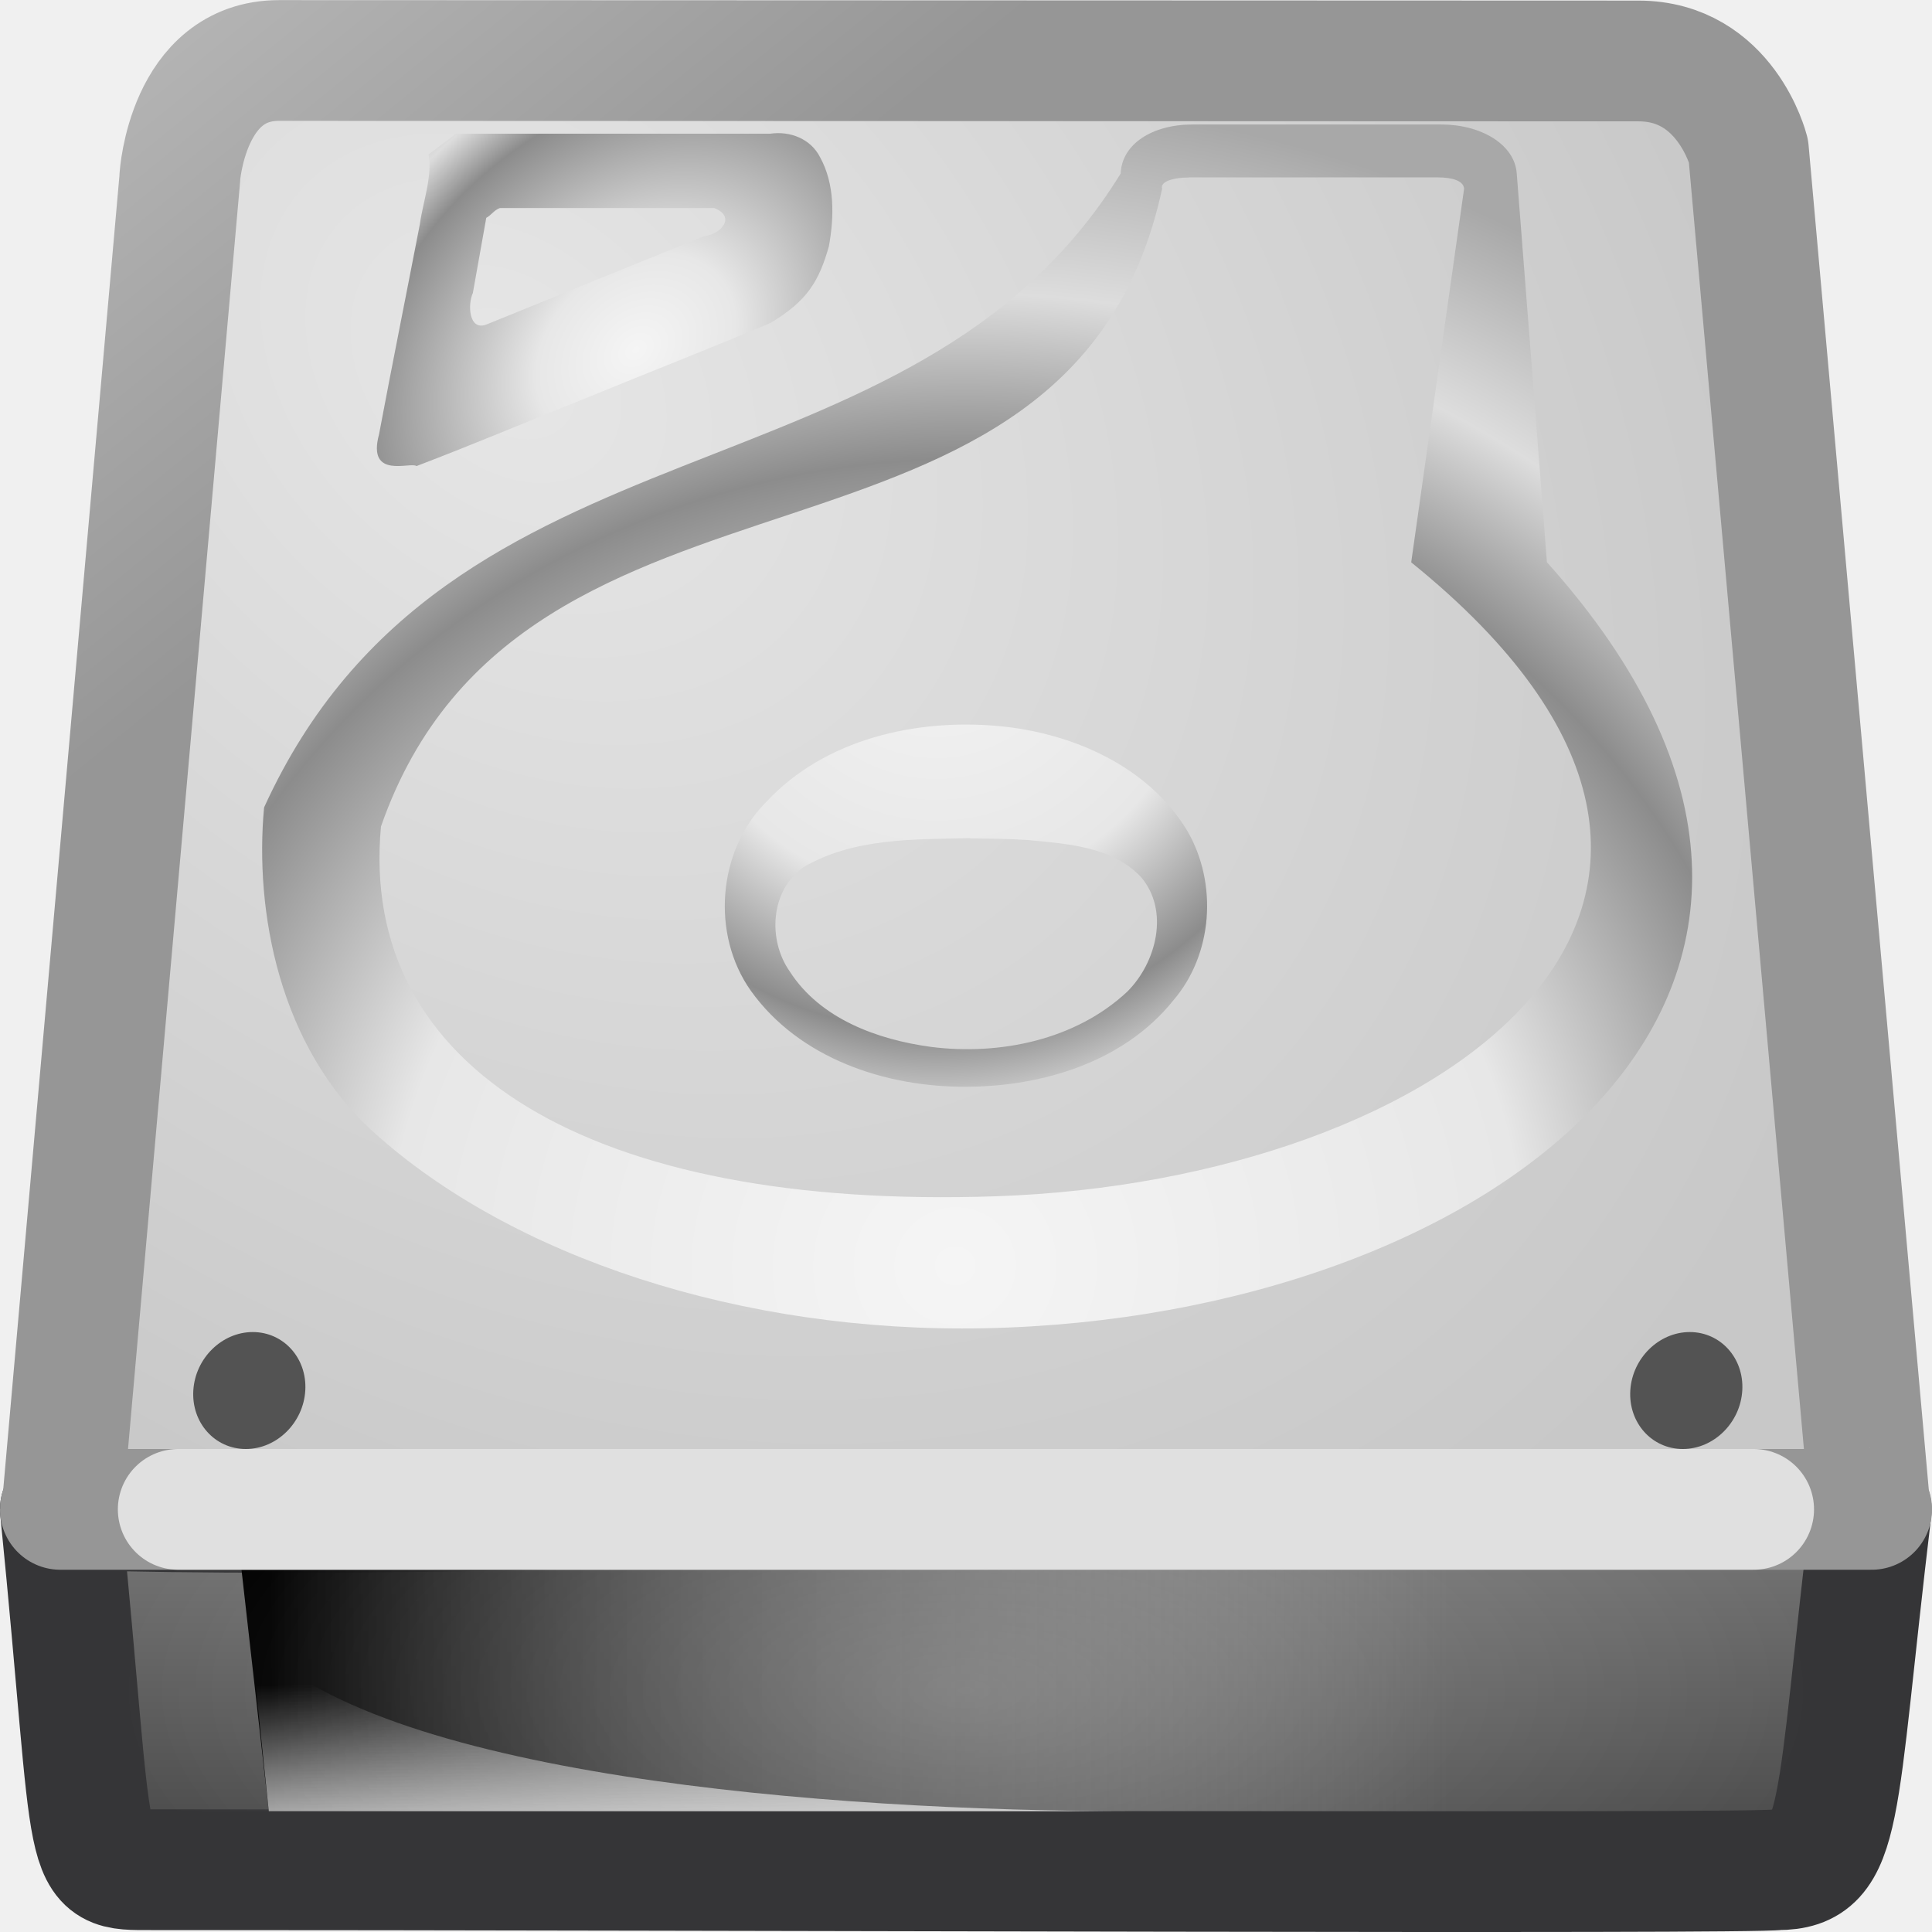
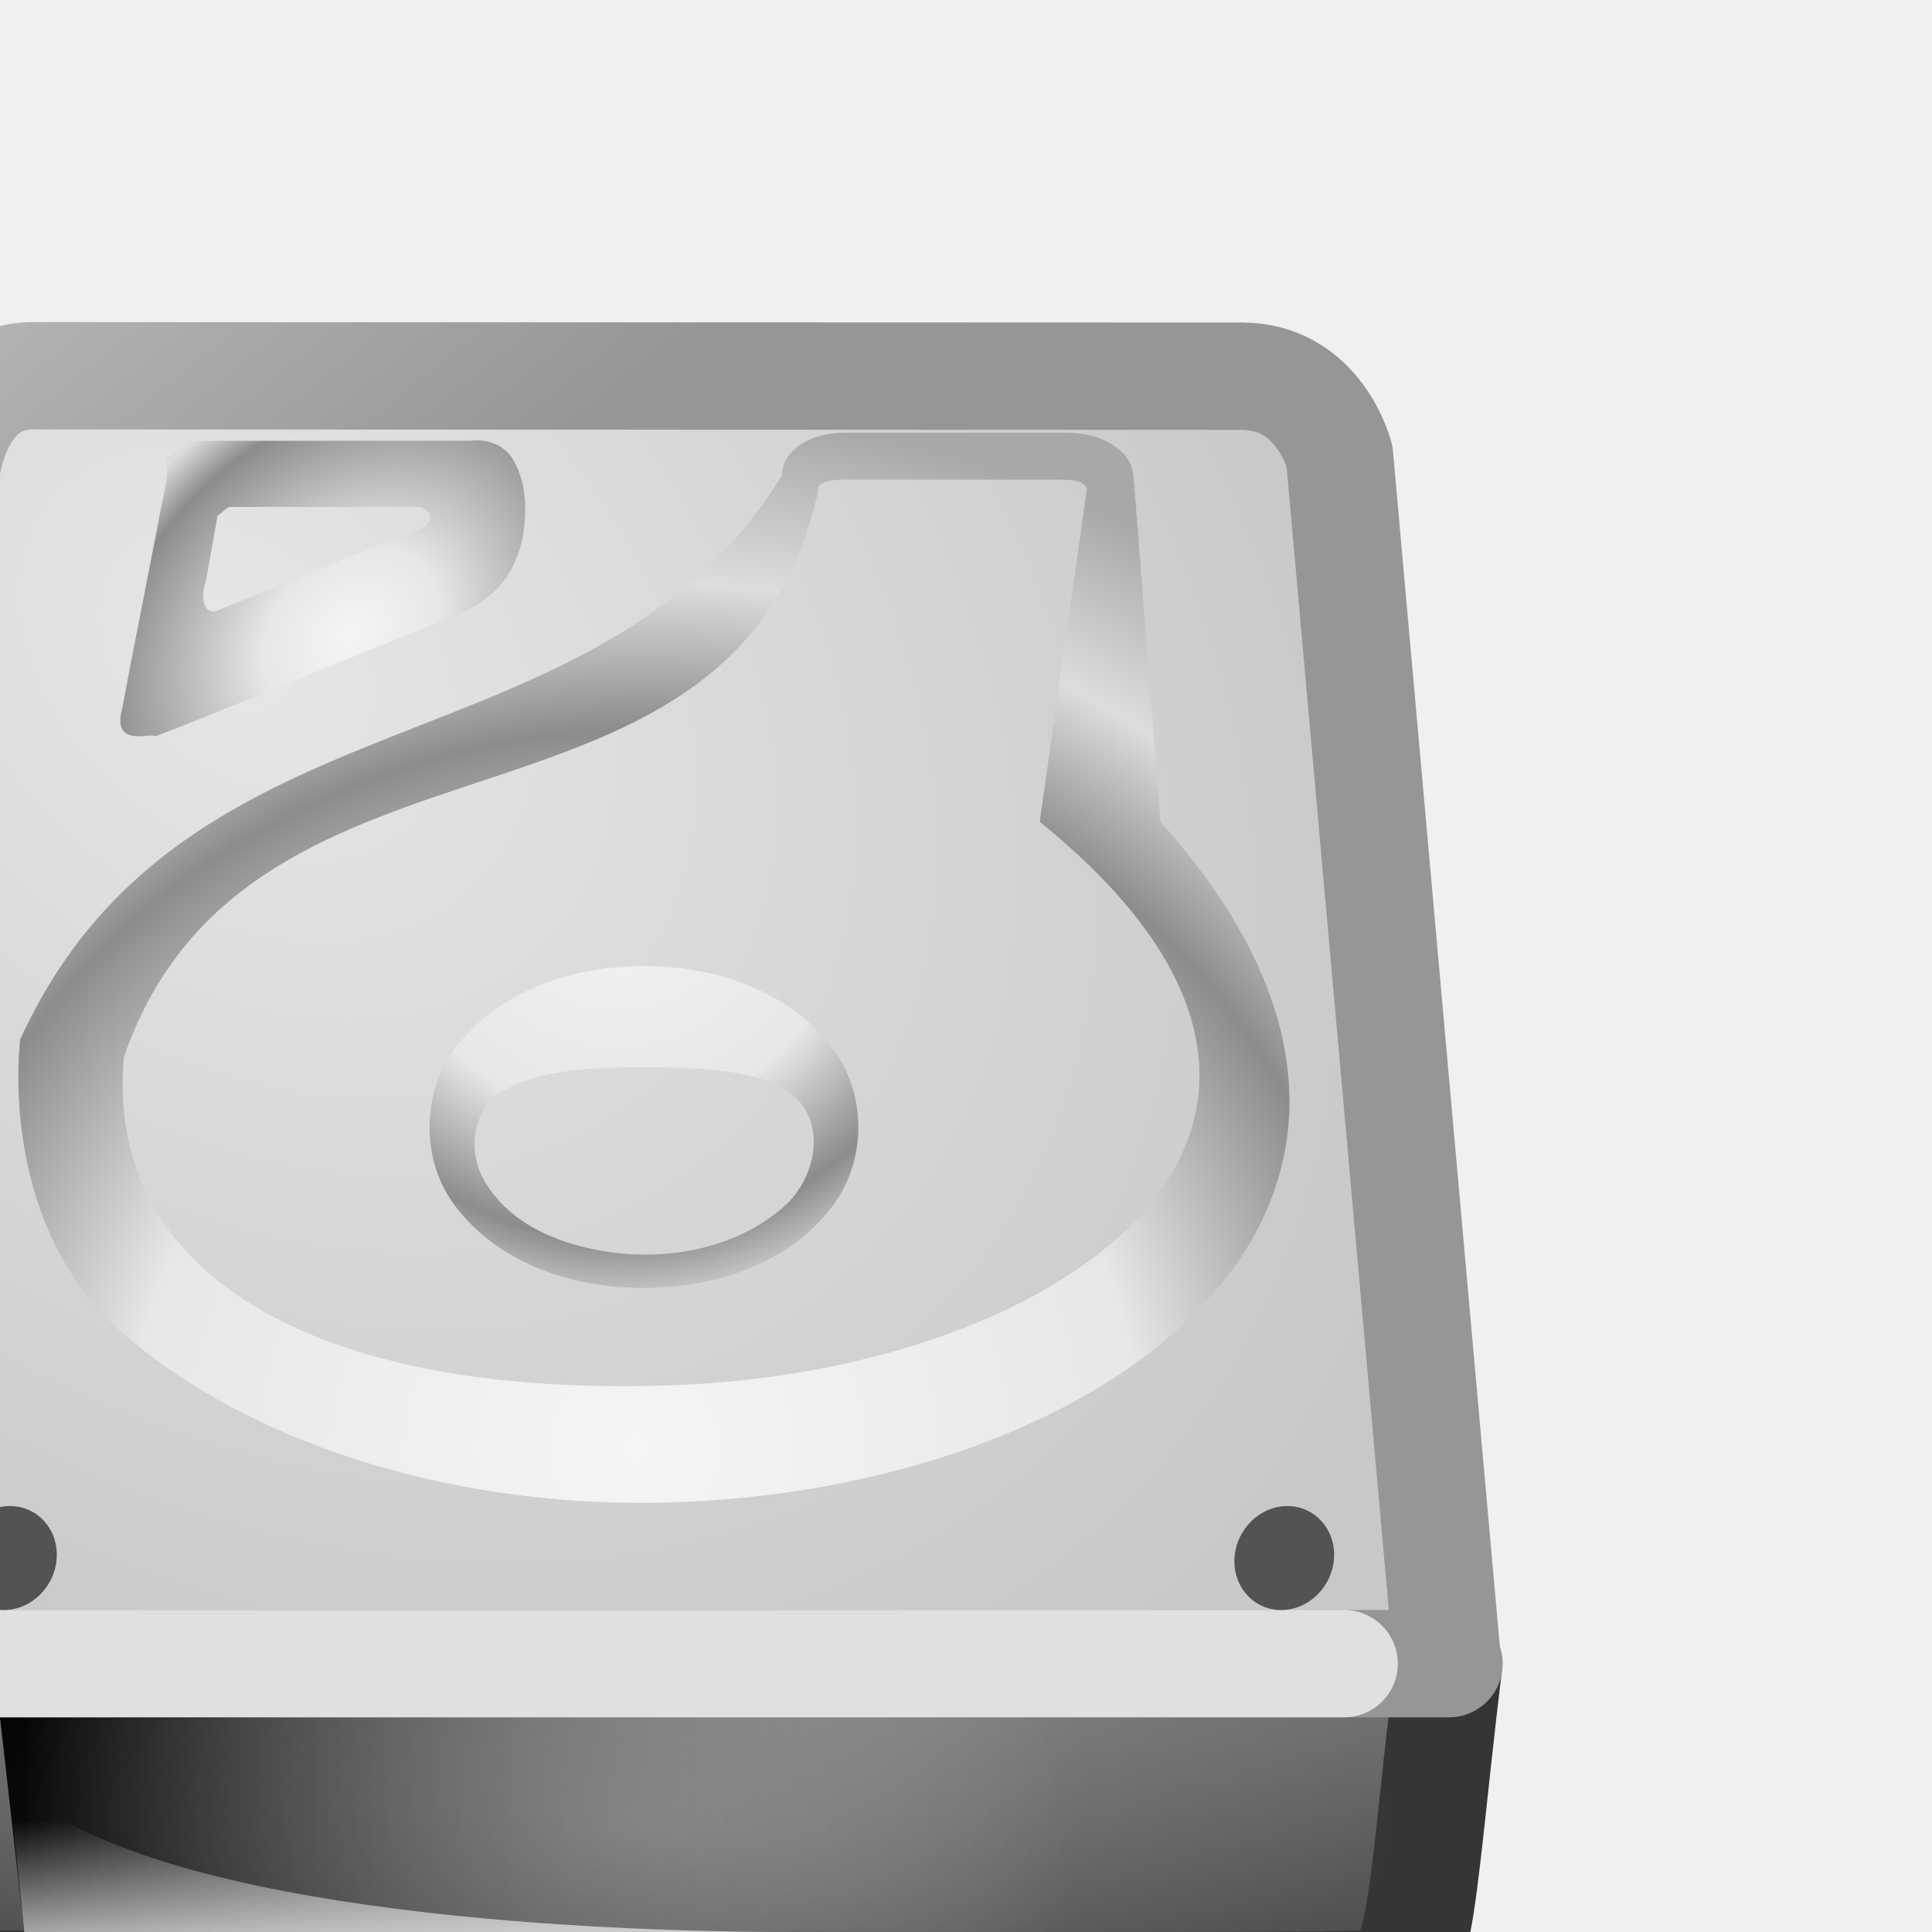
- <svg xmlns="http://www.w3.org/2000/svg" xmlns:xlink="http://www.w3.org/1999/xlink" id="svg3297" width="16" height="16" version="1.0">
+ <svg xmlns="http://www.w3.org/2000/svg" xmlns:xlink="http://www.w3.org/1999/xlink" id="svg3297" width="20" height="20" viewBox="2,-2,18,16" version="1.0">
  <defs id="defs3299">
    <linearGradient id="linearGradient4035">
      <stop id="stop4037" style="stop-color:#f5f5f5" offset="0" />
      <stop id="stop4039" style="stop-color:#e7e7e7" offset=".47" />
      <stop id="stop4041" style="stop-color:#8c8c8c" offset=".693" />
      <stop id="stop4043" style="stop-color:#ddd" offset=".835" />
      <stop id="stop4045" style="stop-color:#a8a8a8" offset="1" />
    </linearGradient>
    <radialGradient id="radialGradient8198" cx="127.32" cy="143.83" r="78.728" gradientTransform="matrix(.041797 -.013884 .0033869 .037975 -.54191 -.79595)" gradientUnits="userSpaceOnUse">
      <stop id="stop8107" style="stop-color:#f5f5f5" offset="0" />
      <stop id="stop8109" style="stop-color:#e7e7e7" offset=".25" />
      <stop id="stop8111" style="stop-color:#8c8c8c" offset=".693" />
      <stop id="stop8113" style="stop-color:#ddd" offset=".835" />
      <stop id="stop8115" style="stop-color:#a8a8a8" offset="1" />
    </radialGradient>
    <radialGradient id="radialGradient8201" cx="24" cy="42" r="21" gradientTransform="matrix(.33333 0 0 .14286 6.5e-7 8)" gradientUnits="userSpaceOnUse">
      <stop id="stop6312-6" style="stop-color:#fff" offset="0" />
      <stop id="stop6314-6" style="stop-color:#fff;stop-opacity:0" offset="1" />
    </radialGradient>
    <radialGradient id="radialGradient8208" cx="142.62" cy="191.85" r="78.728" gradientTransform="matrix(.061651 0 0 -.065372 -1.0371 17.524)" gradientUnits="userSpaceOnUse" xlink:href="#linearGradient4035" />
    <radialGradient id="radialGradient8211" cx="141.75" cy="206.43" r="78.728" gradientTransform="matrix(.12709 -.0021289 .00094059 .12249 -10.298 -14.5)" gradientUnits="userSpaceOnUse" xlink:href="#linearGradient4035" />
    <radialGradient id="radialGradient8215" cx="4.199" cy="2.312" r="8" gradientTransform="matrix(1.1767 1.0377 -.76928 .87233 1.0364 -3.2772)" gradientUnits="userSpaceOnUse">
      <stop id="stop7064-4" style="stop-color:#e6e6e6" offset="0" />
      <stop id="stop7060-2" style="stop-color:#c8c8c8" offset="1" />
    </radialGradient>
    <linearGradient id="linearGradient8217" x1="4.61" x2="2.225" y1="11.321" y2="6.865" gradientTransform="matrix(.64516 0 0 .97976 .25806 -6.7257)" gradientUnits="userSpaceOnUse">
      <stop id="stop3486-2" style="stop-color:#969696" offset="0" />
      <stop id="stop3488-0" style="stop-color:#b4b4b4" offset="1" />
    </linearGradient>
    <linearGradient id="linearGradient8220" x1="12.277" x2="12.222" y1="37.206" y2="33.759" gradientTransform="matrix(.55458 0 0 .35955 -2.1323 1.7913)" gradientUnits="userSpaceOnUse">
      <stop id="stop4238-4" style="stop-color:#eee" offset="0" />
      <stop id="stop4240-3" style="stop-color:#eee;stop-opacity:0" offset="1" />
    </linearGradient>
    <linearGradient id="linearGradient8223" x1="7.062" x2="24.688" y1="35.281" y2="35.281" gradientTransform="matrix(.55458 0 0 .35955 -1.6911 1.3146)" gradientUnits="userSpaceOnUse">
      <stop id="stop6311" offset="0" />
      <stop id="stop6313" style="stop-color:#bbb;stop-opacity:0" offset="1" />
    </linearGradient>
    <linearGradient id="linearGradient8226" x1="53.991" x2="53.991" y1="87.896" y2="104.28" gradientTransform="matrix(.12421 0 0 .1864 .23313 -3.9907)" gradientUnits="userSpaceOnUse">
      <stop id="stop2223-6" style="stop-color:#7a7a7a" offset="0" />
      <stop id="stop2219-1" style="stop-color:#474747" offset="1" />
    </linearGradient>
  </defs>
  <path id="rect2992" d="m15.497 12.5c-0.304 2.535-0.226 2.984-0.777 2.984-0.216 0.036-8.698 0-13.47 0-0.598 0-0.447 0.049-0.75-2.984 4.814 0.14 10.032-0.371 14.997 0z" style="fill:url(#linearGradient8226);stroke-linejoin:round;stroke:#353537" />
  <path id="rect9146" d="m2 13h10v2h-9.774l-0.226-2z" style="fill-rule:evenodd;fill:url(#linearGradient8223)" />
  <path id="path9148" d="m2.226 15-0.15-1.442c1.018 1.143 4.751 1.442 7.325 1.442h-7.175z" style="fill-rule:evenodd;fill:url(#linearGradient8220);opacity:.811" />
  <path id="rect2990" d="m1.49 1.466-0.975 11.023c-0.01 0-0.015 0.003-0.015 0.011h15c0-0.008-5e-3 -0.011-0.015-0.011l-1.005-11.241s-0.188-0.743-0.91-0.743c-0.688 0-10.535-0.004-11.26-0.004-0.759 0-0.821 0.966-0.821 0.966z" style="fill:url(#radialGradient8215);stroke-linecap:round;stroke-linejoin:round;stroke:url(#linearGradient8217)" />
  <path id="path2215" d="m1.476 12.5h13.047" style="fill:none;opacity:.7;stroke-linecap:round;stroke-linejoin:round;stroke:#fff" />
  <path id="path8117" d="m9.875 1.031c-0.332 0-0.585 0.162-0.594 0.406-1.735 2.817-5.565 1.893-7.094 5.25-0.08 0.863 0.126 1.983 0.906 2.688 1.142 1.032 3.044 1.666 5.062 1.625 4.165-0.085 7.835-2.8 4.656-6.344-0.018-0.245-0.25-3.219-0.25-3.219-0.017-0.241-0.295-0.406-0.625-0.406h-2.062zm-0.031 0.438h2.062c0.12 0 0.214 0.027 0.219 0.094l-0.438 3.094c3.474 2.805 0.258 5.123-3.438 5.25-3.358 0.115-5.28-1.058-5.094-3.062 1.178-3.377 5.707-1.762 6.469-5.281-0.02-0.063 0.102-0.094 0.219-0.094z" style="fill:url(#radialGradient8211)" />
  <path id="path9400" d="m8 9c-0.666 0.004-1.382-0.235-1.782-0.795-0.33-0.467-0.277-1.162 0.131-1.567 0.483-0.518 1.237-0.688 1.922-0.625 0.607 0.056 1.239 0.331 1.563 0.87 0.251 0.434 0.212 1.021-0.119 1.404-0.407 0.508-1.087 0.713-1.716 0.713zm0.034-2.059c-0.466 0.011-0.965-0.003-1.38 0.241-0.274 0.191-0.298 0.602-0.113 0.864 0.252 0.392 0.726 0.564 1.169 0.624 0.57 0.072 1.198-0.057 1.626-0.458 0.241-0.24 0.352-0.673 0.111-0.951-0.238-0.25-0.608-0.273-0.932-0.304-0.16-0.011-0.32-0.012-0.481-0.014z" style="fill:url(#radialGradient8208)" />
  <g id="g9436" transform="matrix(-.046858 0 0 .077502 4.3055 -2.9911)">
    <path id="path9438" d="m37.925 187.15c0.314 3.459 5.024 6.279 10.514 6.279 5.488 0 9.643-2.821 9.276-6.279-0.364-3.44-5.071-6.218-10.507-6.218-5.438 2e-3 -9.593 2.778-9.284 6.218z" style="fill:#535353" />
  </g>
  <g id="g9496" transform="matrix(-.046858 0 0 .077502 16.206 -2.9911)">
    <path id="path9498" d="m37.925 187.15c0.314 3.459 5.024 6.279 10.514 6.279 5.488 0 9.643-2.821 9.276-6.279-0.364-3.44-5.071-6.218-10.507-6.218-5.438 2e-3 -9.593 2.778-9.284 6.218z" style="fill:#535353" />
  </g>
  <rect id="rect6300-3" x="1" y="13" width="14" height="2" style="fill:url(#radialGradient8201);opacity:.2" />
  <path id="path8125" d="m3.549 1.279c0.033 0.184-0.046 0.389-0.072 0.578-0.112 0.58-0.229 1.16-0.338 1.74-0.102 0.378 0.265 0.224 0.31 0.263 0.48-0.183 0.955-0.384 1.433-0.575 0.498-0.204 1-0.401 1.496-0.609 0.313-0.186 0.405-0.353 0.486-0.634 0.045-0.244 0.05-0.517-0.072-0.739-0.078-0.154-0.248-0.219-0.412-0.196h-2.603l-0.228 0.172zm0.589 0.444c0.592 0 1.184-1e-7 1.776-1e-7 0.187 0.071 0.055 0.219-0.083 0.233-0.601 0.244-1.203 0.488-1.804 0.732-0.145 0.054-0.155-0.167-0.111-0.261 0.037-0.208 0.074-0.415 0.111-0.623 0.041-0.021 0.066-0.065 0.111-0.08z" style="fill:url(#radialGradient8198)" />
</svg>
